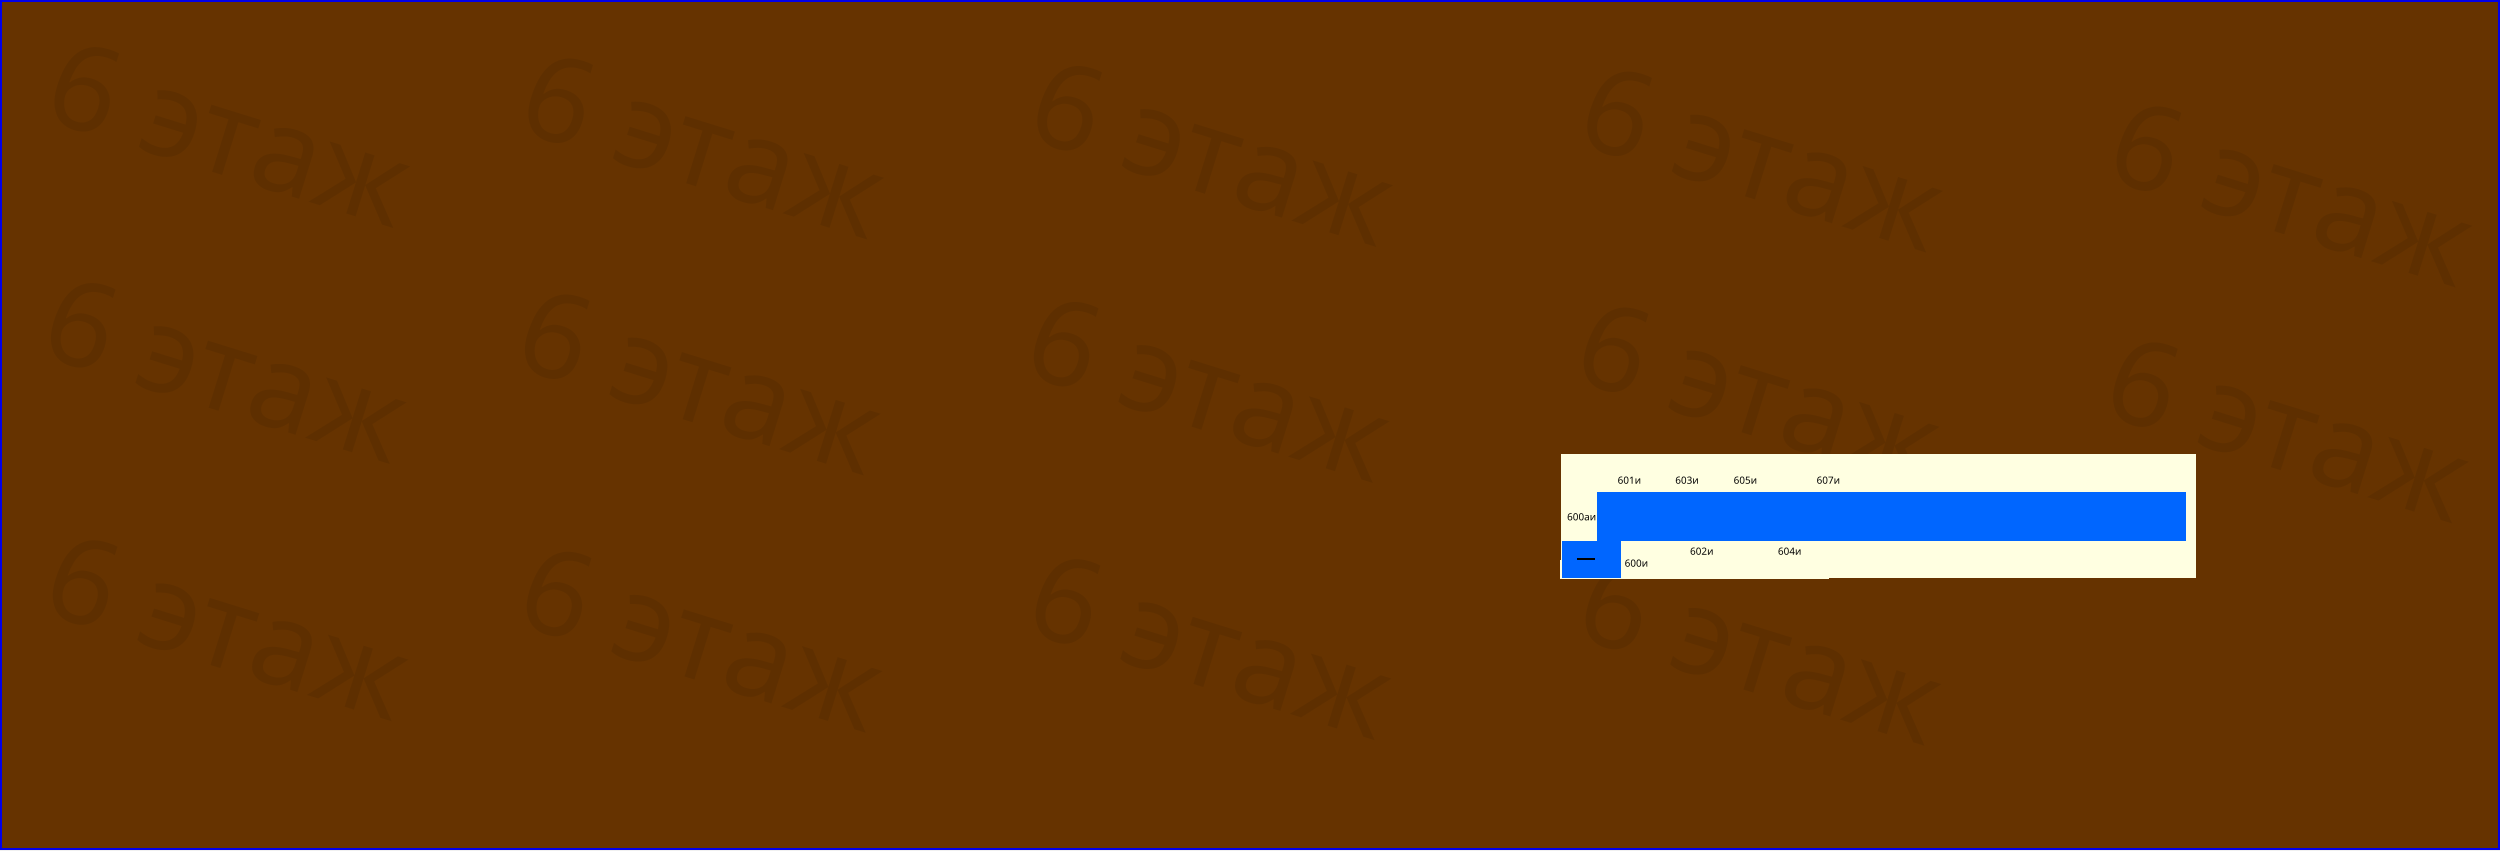
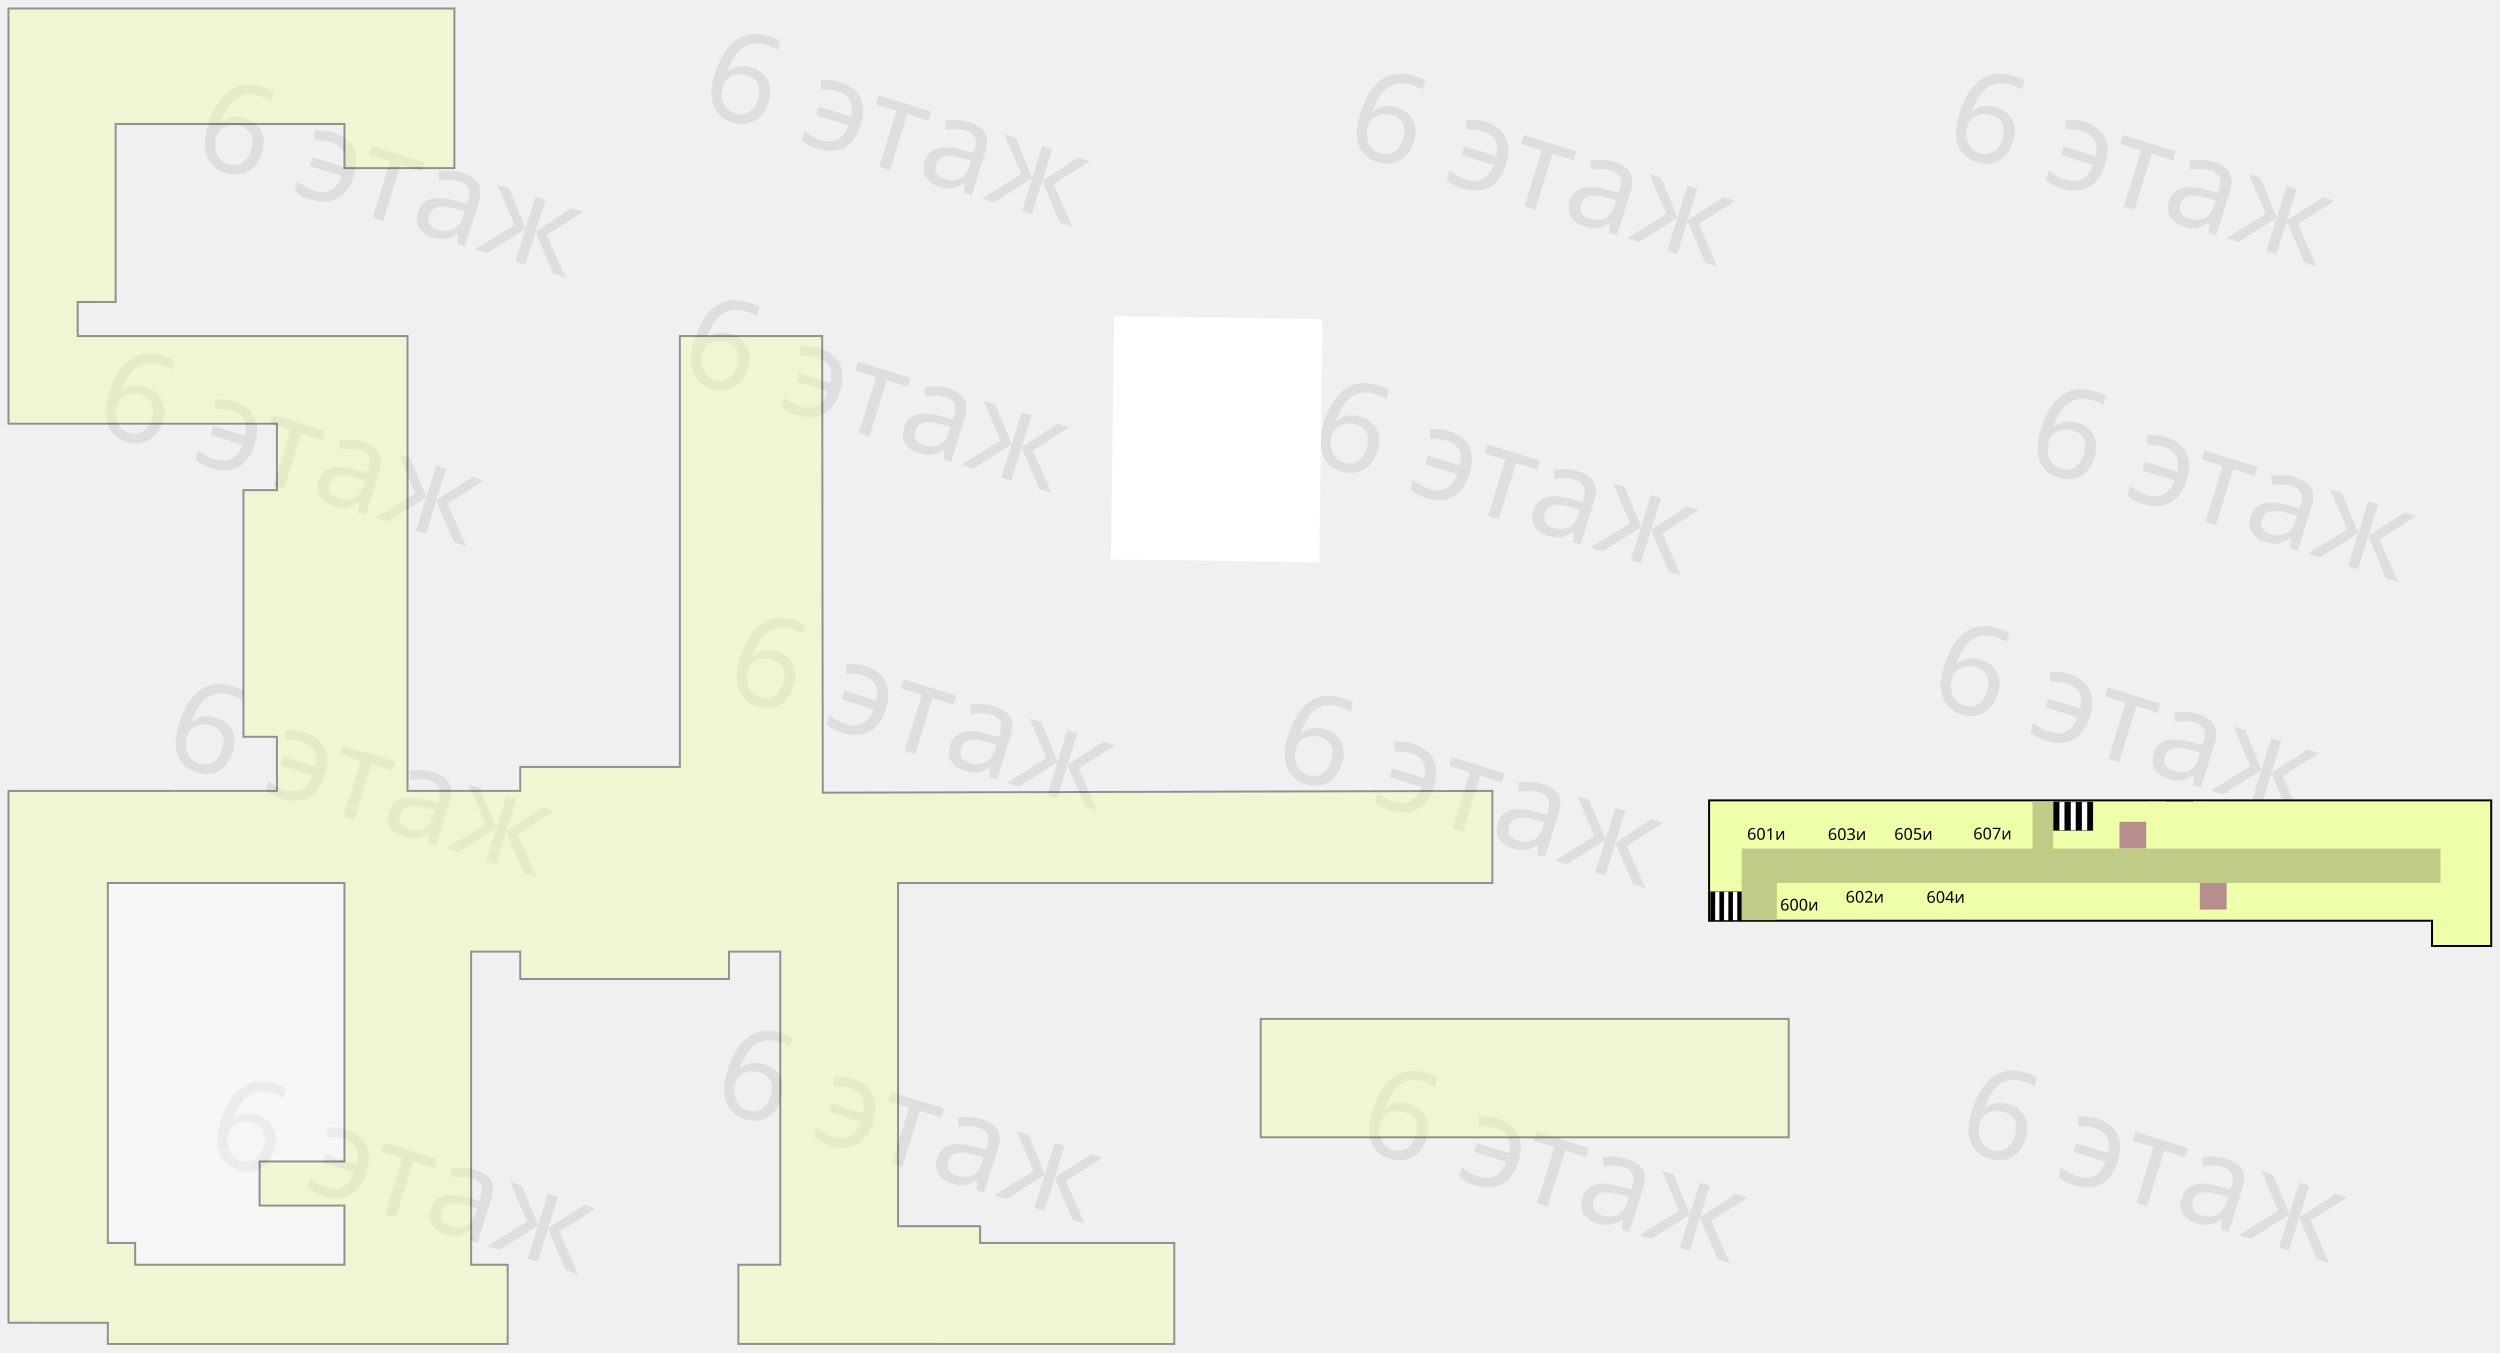
- <svg xmlns="http://www.w3.org/2000/svg" width="13.969in" height="4.75in" id="svg4690" version="1.1" viewBox="0 0 987.791 427.501" style="shape-rendering:crispEdges;enable-background:new">
-   <defs id="defs4692">
-     </defs>
-   <g id="layer6" style="display:inline">
-     <path style="display:inline;opacity:1;fill:#663300;fill-opacity:1;stroke:#0000ea;stroke-width:0.939;stroke-opacity:1;shape-rendering:crispEdges;enable-background:new" d="M -134.229,0.469 H 1122.021 V 427.032 H -134.229 Z" id="rect120" />
-     <text xml:space="preserve" style="font-style:normal;font-weight:normal;font-size:60px;line-height:1.25;font-family:sans-serif;letter-spacing:0px;word-spacing:0px;display:inline;fill:#000000;fill-opacity:0.078;stroke:none;stroke-width:0.938;shape-rendering:crispEdges;enable-background:new" x="-91.67" y="90.832" id="text1213-0" transform="rotate(17.26135)">
-       <tspan id="tspan1211-0" x="-91.67" y="90.832" style="fill:#000000;fill-opacity:0.078;stroke-width:0.938">6 этаж</tspan>
+ <svg xmlns="http://www.w3.org/2000/svg" xmlns:ns1="http://www.openswatchbook.org/uri/2009/osb" width="333.45mm" height="180.39mm" viewBox="0 0 333.45 180.39" version="1.1" id="svg8">
+   <defs id="defs2">
+     <linearGradient id="linearGradient1200" ns1:paint="solid">
+       <stop style="stop-color:#ffffff;stop-opacity:1;" offset="0" id="stop1198" />
+     </linearGradient>
+   </defs>
+   <g id="layer1" transform="translate(322.0229,-5.820527)" style="display:inline">
+     <text xml:space="preserve" style="font-style:normal;font-weight:normal;font-size:16.933px;line-height:1.25;font-family:sans-serif;letter-spacing:0px;word-spacing:0px;display:inline;fill:#000000;fill-opacity:0.078;stroke:none;stroke-width:0.265;enable-background:new" x="-212.75" y="87.559" id="text1213" transform="rotate(17.26135)">
+       <tspan id="tspan1211" x="-212.75" y="87.559" style="fill:#000000;fill-opacity:0.078;stroke-width:0.265">6 этаж</tspan>
    </text>
-     <text xml:space="preserve" style="font-style:normal;font-weight:normal;font-size:60px;line-height:1.25;font-family:sans-serif;letter-spacing:0px;word-spacing:0px;display:inline;fill:#000000;fill-opacity:0.078;stroke:none;stroke-width:0.938;shape-rendering:crispEdges;enable-background:new" x="137.66" y="25.601" id="text1213-0-9" transform="rotate(17.26135)">
-       <tspan id="tspan1211-0-4" x="137.66" y="25.601" style="fill:#000000;fill-opacity:0.078;stroke-width:0.938">6 этаж</tspan>
+     <text xml:space="preserve" style="font-style:normal;font-weight:normal;font-size:16.933px;line-height:1.25;font-family:sans-serif;letter-spacing:0px;word-spacing:0px;display:inline;fill:#000000;fill-opacity:0.078;stroke:none;stroke-width:0.265;enable-background:new" x="-255.274" y="191.56" id="text1213-8" transform="rotate(17.26135)">
+       <tspan id="tspan1211-5" x="-255.274" y="191.56" style="fill:#000000;fill-opacity:0.078;stroke-width:0.265">6 этаж</tspan>
    </text>
-     <text xml:space="preserve" style="font-style:normal;font-weight:normal;font-size:60px;line-height:1.25;font-family:sans-serif;letter-spacing:0px;word-spacing:0px;display:inline;fill:#000000;fill-opacity:0.078;stroke:none;stroke-width:0.938;shape-rendering:crispEdges;enable-background:new" x="383.183" y="-46.763" id="text1213-0-7" transform="rotate(17.26135)">
-       <tspan id="tspan1211-0-2" x="383.183" y="-46.763" style="fill:#000000;fill-opacity:0.078;stroke-width:0.938">6 этаж</tspan>
+     <text xml:space="preserve" style="font-style:normal;font-weight:normal;font-size:16.933px;line-height:1.25;font-family:sans-serif;letter-spacing:0px;word-spacing:0px;display:inline;fill:#000000;fill-opacity:0.078;stroke:none;stroke-width:0.265;enable-background:new" x="-275.277" y="114.062" id="text1213-0" transform="rotate(17.26135)">
+       <tspan id="tspan1211-0" x="-275.277" y="114.062" style="fill:#000000;fill-opacity:0.078;stroke-width:0.265">6 этаж</tspan>
    </text>
-     <text xml:space="preserve" style="font-style:normal;font-weight:normal;font-size:60px;line-height:1.25;font-family:sans-serif;letter-spacing:0px;word-spacing:0px;display:inline;fill:#000000;fill-opacity:0.078;stroke:none;stroke-width:0.938;shape-rendering:crispEdges;enable-background:new" x="648.124" y="-126.141" id="text1213-0-71" transform="rotate(17.26135)">
-       <tspan id="tspan1211-0-5" x="648.124" y="-126.141" style="fill:#000000;fill-opacity:0.078;stroke-width:0.938">6 этаж</tspan>
+     <text xml:space="preserve" style="font-style:normal;font-weight:normal;font-size:16.933px;line-height:1.25;font-family:sans-serif;letter-spacing:0px;word-spacing:0px;display:inline;fill:#000000;fill-opacity:0.078;stroke:none;stroke-width:0.265;enable-background:new" x="-128.994" y="67.077" id="text1213-2" transform="rotate(17.26135)">
+       <tspan id="tspan1211-9" x="-128.994" y="67.077" style="fill:#000000;fill-opacity:0.078;stroke-width:0.265">6 этаж</tspan>
    </text>
-     <text xml:space="preserve" style="font-style:normal;font-weight:normal;font-size:60px;line-height:1.25;font-family:sans-serif;letter-spacing:0px;word-spacing:0px;display:inline;fill:#000000;fill-opacity:0.078;stroke:none;stroke-width:0.938;shape-rendering:crispEdges;enable-background:new" x="-58.139" y="204.67" id="text1213-0-5" transform="rotate(17.26135)">
-       <tspan id="tspan1211-0-3" x="-58.139" y="204.67" style="fill:#000000;fill-opacity:0.078;stroke-width:0.938">6 этаж</tspan>
+     <text xml:space="preserve" style="font-style:normal;font-weight:normal;font-size:16.933px;line-height:1.25;font-family:sans-serif;letter-spacing:0px;word-spacing:0px;display:inline;fill:#000000;fill-opacity:0.078;stroke:none;stroke-width:0.265;enable-background:new" x="-121.385" y="107.915" id="text1213-3" transform="rotate(17.26135)">
+       <tspan id="tspan1211-6" x="-121.385" y="107.915" style="fill:#000000;fill-opacity:0.078;stroke-width:0.265">6 этаж</tspan>
    </text>
-     <text xml:space="preserve" style="font-style:normal;font-weight:normal;font-size:60px;line-height:1.25;font-family:sans-serif;letter-spacing:0px;word-spacing:0px;display:inline;fill:#000000;fill-opacity:0.078;stroke:none;stroke-width:0.938;shape-rendering:crispEdges;enable-background:new" x="171.191" y="139.438" id="text1213-0-9-4" transform="rotate(17.26135)">
-       <tspan id="tspan1211-0-4-0" x="171.191" y="139.438" style="fill:#000000;fill-opacity:0.078;stroke-width:0.938">6 этаж</tspan>
+     <text xml:space="preserve" style="font-style:normal;font-weight:normal;font-size:16.933px;line-height:1.25;font-family:sans-serif;letter-spacing:0px;word-spacing:0px;display:inline;fill:#000000;fill-opacity:0.078;stroke:none;stroke-width:0.265;enable-background:new" x="-186.417" y="160.947" id="text1213-9" transform="rotate(17.26135)">
+       <tspan id="tspan1211-8" x="-186.417" y="160.947" style="fill:#000000;fill-opacity:0.078;stroke-width:0.265">6 этаж</tspan>
    </text>
-     <text xml:space="preserve" style="font-style:normal;font-weight:normal;font-size:60px;line-height:1.25;font-family:sans-serif;letter-spacing:0px;word-spacing:0px;display:inline;fill:#000000;fill-opacity:0.078;stroke:none;stroke-width:0.938;shape-rendering:crispEdges;enable-background:new" x="416.715" y="67.075" id="text1213-0-7-3" transform="rotate(17.26135)">
-       <tspan id="tspan1211-0-2-5" x="416.715" y="67.075" style="fill:#000000;fill-opacity:0.078;stroke-width:0.938">6 этаж</tspan>
+     <text xml:space="preserve" style="font-style:normal;font-weight:normal;font-size:16.933px;line-height:1.25;font-family:sans-serif;letter-spacing:0px;word-spacing:0px;display:inline;fill:#000000;fill-opacity:0.078;stroke:none;stroke-width:0.265;enable-background:new" x="-204.832" y="122.29" id="text1213-4" transform="rotate(17.26135)">
+       <tspan id="tspan1211-86" x="-204.832" y="122.29" style="fill:#000000;fill-opacity:0.078;stroke-width:0.265">6 этаж</tspan>
    </text>
-     <text xml:space="preserve" style="font-style:normal;font-weight:normal;font-size:60px;line-height:1.25;font-family:sans-serif;letter-spacing:0px;word-spacing:0px;display:inline;fill:#000000;fill-opacity:0.078;stroke:none;stroke-width:0.938;shape-rendering:crispEdges;enable-background:new" x="681.652" y="-12.305" id="text1213-0-71-7" transform="rotate(17.26135)">
-       <tspan id="tspan1211-0-5-4" x="681.652" y="-12.305" style="fill:#000000;fill-opacity:0.078;stroke-width:0.938">6 этаж</tspan>
+     <text xml:space="preserve" style="font-style:normal;font-weight:normal;font-size:16.933px;line-height:1.25;font-family:sans-serif;letter-spacing:0px;word-spacing:0px;display:inline;fill:#000000;fill-opacity:0.078;stroke:none;stroke-width:0.265;enable-background:new" x="-52.662" y="43.359" id="text1213-92" transform="rotate(17.26135)">
+       <tspan id="tspan1211-09" x="-52.662" y="43.359" style="fill:#000000;fill-opacity:0.078;stroke-width:0.265">6 этаж</tspan>
    </text>
-     <text xml:space="preserve" style="font-style:normal;font-weight:normal;font-size:60px;line-height:1.25;font-family:sans-serif;letter-spacing:0px;word-spacing:0px;display:inline;fill:#000000;fill-opacity:0.078;stroke:none;stroke-width:0.938;shape-rendering:crispEdges;enable-background:new" x="-18.855" y="327.939" id="text1213-0-75" transform="rotate(17.26135)">
-       <tspan id="tspan1211-0-8" x="-18.855" y="327.939" style="fill:#000000;fill-opacity:0.078;stroke-width:0.938">6 этаж</tspan>
+     <text xml:space="preserve" style="font-style:normal;font-weight:normal;font-size:16.933px;line-height:1.25;font-family:sans-serif;letter-spacing:0px;word-spacing:0px;display:inline;fill:#000000;fill-opacity:0.078;stroke:none;stroke-width:0.265;enable-background:new" x="-32.757" y="114.315" id="text1213-6" transform="rotate(17.26135)">
+       <tspan id="tspan1211-7" x="-32.757" y="114.315" style="fill:#000000;fill-opacity:0.078;stroke-width:0.265">6 этаж</tspan>
    </text>
-     <text xml:space="preserve" style="font-style:normal;font-weight:normal;font-size:60px;line-height:1.25;font-family:sans-serif;letter-spacing:0px;word-spacing:0px;display:inline;fill:#000000;fill-opacity:0.078;stroke:none;stroke-width:0.938;shape-rendering:crispEdges;enable-background:new" x="210.476" y="262.707" id="text1213-0-9-6" transform="rotate(17.26135)">
-       <tspan id="tspan1211-0-4-7" x="210.476" y="262.707" style="fill:#000000;fill-opacity:0.078;stroke-width:0.938">6 этаж</tspan>
+     <text xml:space="preserve" style="font-style:normal;font-weight:normal;font-size:16.933px;line-height:1.25;font-family:sans-serif;letter-spacing:0px;word-spacing:0px;display:inline;fill:#000000;fill-opacity:0.078;stroke:none;stroke-width:0.265;enable-background:new" x="-171.706" y="214.026" id="text1213-1" transform="rotate(17.26135)">
+       <tspan id="tspan1211-05" x="-171.706" y="214.026" style="fill:#000000;fill-opacity:0.078;stroke-width:0.265">6 этаж</tspan>
    </text>
-     <text xml:space="preserve" style="font-style:normal;font-weight:normal;font-size:60px;line-height:1.25;font-family:sans-serif;letter-spacing:0px;word-spacing:0px;display:inline;fill:#000000;fill-opacity:0.078;stroke:none;stroke-width:0.938;shape-rendering:crispEdges;enable-background:new" x="455.999" y="190.344" id="text1213-0-7-0" transform="rotate(17.26135)">
-       <tspan id="tspan1211-0-2-59" x="455.999" y="190.344" style="fill:#000000;fill-opacity:0.078;stroke-width:0.938">6 этаж</tspan>
+     <text xml:space="preserve" style="font-style:normal;font-weight:normal;font-size:16.933px;line-height:1.25;font-family:sans-serif;letter-spacing:0px;word-spacing:0px;display:inline;fill:#000000;fill-opacity:0.078;stroke:none;stroke-width:0.265;enable-background:new" x="-234.233" y="240.529" id="text1213-0-5" transform="rotate(17.26135)">
+       <tspan id="tspan1211-0-8" x="-234.233" y="240.529" style="fill:#000000;fill-opacity:0.078;stroke-width:0.265">6 этаж</tspan>
    </text>
-     <text xml:space="preserve" style="font-style:normal;font-weight:normal;font-size:60px;line-height:1.25;font-family:sans-serif;letter-spacing:0px;word-spacing:0px;display:inline;fill:#000000;fill-opacity:0.078;stroke:none;stroke-width:0.938;shape-rendering:crispEdges;enable-background:new" x="720.939" y="110.965" id="text1213-0-71-72" transform="rotate(17.26135)">
-       <tspan id="tspan1211-0-5-7" x="720.939" y="110.965" style="fill:#000000;fill-opacity:0.078;stroke-width:0.938">6 этаж</tspan>
+     <text xml:space="preserve" style="font-style:normal;font-weight:normal;font-size:16.933px;line-height:1.25;font-family:sans-serif;letter-spacing:0px;word-spacing:0px;display:inline;fill:#000000;fill-opacity:0.078;stroke:none;stroke-width:0.265;enable-background:new" x="-87.949" y="193.544" id="text1213-2-4" transform="rotate(17.26135)">
+       <tspan id="tspan1211-9-9" x="-87.949" y="193.544" style="fill:#000000;fill-opacity:0.078;stroke-width:0.265">6 этаж</tspan>
    </text>
-     <text xml:space="preserve" style="font-style:normal;font-weight:normal;font-size:60px;line-height:1.25;font-family:sans-serif;letter-spacing:0px;word-spacing:0px;display:inline;fill:#000000;fill-opacity:0.078;stroke:none;stroke-width:0.938;shape-rendering:crispEdges;enable-background:new" x="907.534" y="-188.373" id="text1213-0-71-2" transform="rotate(17.26135)">
-       <tspan id="tspan1211-0-5-1" x="907.534" y="-188.373" style="fill:#000000;fill-opacity:0.078;stroke-width:0.938">6 этаж</tspan>
+     <text xml:space="preserve" style="font-style:normal;font-weight:normal;font-size:16.933px;line-height:1.25;font-family:sans-serif;letter-spacing:0px;word-spacing:0px;display:inline;fill:#000000;fill-opacity:0.078;stroke:none;stroke-width:0.265;enable-background:new" x="-113.548" y="149.153" id="text1213-3-3" transform="rotate(17.26135)">
+       <tspan id="tspan1211-6-5" x="-113.548" y="149.153" style="fill:#000000;fill-opacity:0.078;stroke-width:0.265">6 этаж</tspan>
    </text>
-     <text xml:space="preserve" style="font-style:normal;font-weight:normal;font-size:60px;line-height:1.25;font-family:sans-serif;letter-spacing:0px;word-spacing:0px;display:inline;fill:#000000;fill-opacity:0.078;stroke:none;stroke-width:0.938;shape-rendering:crispEdges;enable-background:new" x="941.061" y="-74.537" id="text1213-0-71-7-2" transform="rotate(17.26135)">
-       <tspan id="tspan1211-0-5-4-1" x="941.061" y="-74.537" style="fill:#000000;fill-opacity:0.078;stroke-width:0.938">6 этаж</tspan>
+     <text xml:space="preserve" style="font-style:normal;font-weight:normal;font-size:16.933px;line-height:1.25;font-family:sans-serif;letter-spacing:0px;word-spacing:0px;display:inline;fill:#000000;fill-opacity:0.078;stroke:none;stroke-width:0.265;enable-background:new" x="-11.618" y="169.826" id="text1213-92-4" transform="rotate(17.26135)">
+       <tspan id="tspan1211-09-4" x="-11.618" y="169.826" style="fill:#000000;fill-opacity:0.078;stroke-width:0.265">6 этаж</tspan>
+     </text>
+     <text xml:space="preserve" style="font-style:normal;font-weight:normal;font-size:16.933px;line-height:1.25;font-family:sans-serif;letter-spacing:0px;word-spacing:0px;display:inline;fill:#000000;fill-opacity:0.078;stroke:none;stroke-width:0.265;enable-background:new" x="-29.794" y="80.311" id="text1213-6-6" transform="rotate(17.26135)">
+       <tspan id="tspan1211-7-7" x="-29.794" y="80.311" style="fill:#000000;fill-opacity:0.078;stroke-width:0.265">6 этаж</tspan>
+     </text>
+     <text xml:space="preserve" style="font-style:normal;font-weight:normal;font-size:16.933px;line-height:1.25;font-family:sans-serif;letter-spacing:0px;word-spacing:0px;display:inline;fill:#000000;fill-opacity:0.078;stroke:none;stroke-width:0.265;enable-background:new" x="-277.29" y="152.223" id="text1213-8-5" transform="rotate(17.26135)">
+       <tspan id="tspan1211-5-8" x="-277.29" y="152.223" style="fill:#000000;fill-opacity:0.078;stroke-width:0.265">6 этаж</tspan>
    </text>
  </g>
-   <g id="layer2" style="display:inline" transform="translate(-139.02,1.116279)">
-     <path style="display:inline;fill:#ffffe1;fill-opacity:1;fill-rule:evenodd;stroke:none;stroke-width:3;stroke-linecap:butt;stroke-linejoin:miter;stroke-miterlimit:3.727;stroke-dasharray:none;stroke-opacity:1" d="m 789.047,289.982 c 0.094,-20.597 0.038,-42.038 0.038,-62.636 l 319.518,-0.19 v 62.357 l -319.682,0.5" id="path6805-6" />
+   <g id="layer8" style="display:inline" transform="translate(-198.2945,-150.6246)">
+     <path style="fill:#eeffaa;fill-opacity:1;stroke:#000000;stroke-width:0.265px;stroke-linecap:butt;stroke-linejoin:miter;stroke-opacity:1" d="m 426.253,257.379 h 104.321 v 19.422 h -7.895 v -3.369 h -96.426 z" id="path983" />
  </g>
-   <g id="layer4" style="display:none;opacity:0.99" transform="translate(-139.02,1.116279)">
-     <text xml:space="preserve" style="font-style:normal;font-weight:normal;line-height:0%;font-family:sans-serif;letter-spacing:0px;word-spacing:0px;display:inline;opacity:1;fill:#000000;fill-opacity:1;stroke:none;stroke-width:1px;stroke-linecap:butt;stroke-linejoin:miter;stroke-opacity:1" x="377.221" y="144.725" id="text4424">
-       <tspan id="tspan4426" x="377.221" y="144.725" style="font-size:7.5px;line-height:1.25"> </tspan>
+   <g style="display:inline" id="g987" transform="translate(-198.2945,-150.6246)">
+     <g id="g1101" style="opacity:0.402;fill:#eeffaa;fill-opacity:1" transform="rotate(0.8624982,364.9409,243.3344)">
+       <path id="path1095" d="m 198.067,154.259 0.834,55.374 35.8,-0.539 0.133,8.857 -4.466,0.067 0.495,32.897 4.466,-0.067 0.109,7.219 -35.8,0.539 1.068,70.93 13.248,-0.199 0.043,2.828 53.328,-0.803 -0.159,-10.569 -4.876,0.073 -0.629,-41.754 6.55,-0.099 0.055,3.647 27.836,-0.419 -0.055,-3.647 6.84,-0.103 0.629,41.754 -5.588,0.084 0.159,10.569 58.141,-0.875 -0.203,-13.471 -25.901,0.39 -0.034,-2.233 -10.941,0.165 -0.689,-45.773 9.527,-0.143 c 9.08,-0.137 0,0 9.08,-0.137 l 60.659,-0.913 -0.185,-12.281 -89.301,1.58 -0.999,-60.893 -18.979,0.286 0.865,57.458 -21.286,0.32 0.048,3.2 -15.034,0.226 -0.913,-60.659 -43.987,0.662 -0.068,-4.54 5.061,-0.076 -0.357,-23.742 30.515,-0.459 0.088,5.88 14.662,-0.221 -0.32,-21.286 z" style="fill:#eeffaa;fill-opacity:1;stroke:#000000;stroke-width:0.265px;stroke-linecap:butt;stroke-linejoin:miter;stroke-opacity:1" />
+       <path id="path1097" d="m 213.071,270.687 0.723,48.006 3.647,-0.055 0.044,2.903 27.91,-0.42 -0.119,-7.889 -11.313,0.17 -0.088,-5.88 11.313,-0.17 -0.559,-37.139 z" style="opacity:1;fill:#ffffff;fill-opacity:1;stroke:#000000;stroke-width:0.265px;stroke-linecap:butt;stroke-linejoin:miter;stroke-opacity:1" />
+     </g>
+   </g>
+   <g id="layer3" style="display:inline" transform="translate(-198.2945,-150.6246)">
+     <path style="fill:#edffaa;fill-opacity:0.4;stroke:#000000;stroke-width:0.265px;stroke-linecap:butt;stroke-linejoin:miter;stroke-opacity:0.4" d="m 366.446,286.527 h 70.425 V 302.317 h -70.425 z" id="path867" />
+   </g>
+   <g id="layer10" transform="translate(-0.6129573,1.979191)" style="display:inline">
+     <g id="g3392">
+       <rect y="44.795" x="161.308" height="9.437" width="9.437" id="rect3383" style="opacity:1;fill:#494949;fill-opacity:0.439;stroke:#000000;stroke-width:0.089;stroke-linecap:round;stroke-linejoin:round;stroke-miterlimit:4;stroke-dasharray:none;stroke-dashoffset:0;stroke-opacity:1" />
+       <path id="path3385" d="m 161.308,44.795 9.437,9.437" style="fill:none;stroke:#000000;stroke-width:0.089px;stroke-linecap:butt;stroke-linejoin:miter;stroke-opacity:1" />
+       <path id="path3387" d="m 161.308,54.232 9.437,-9.437" style="fill:none;stroke:#000000;stroke-width:0.089px;stroke-linecap:butt;stroke-linejoin:miter;stroke-opacity:1" />
+       <rect y="108.616" x="288.141" height="3.612" width="3.612" id="rect3383-5" style="opacity:1;fill:#494949;fill-opacity:0.439;stroke:#000000;stroke-width:0.034;stroke-linecap:round;stroke-linejoin:round;stroke-miterlimit:4;stroke-dasharray:none;stroke-dashoffset:0;stroke-opacity:1" transform="rotate(-0.726442)" />
+       <path id="path3385-0" d="m 289.495,104.954 3.658,3.566" style="fill:none;stroke:#000000;stroke-width:0.034px;stroke-linecap:butt;stroke-linejoin:miter;stroke-opacity:1" />
+       <path id="path3387-2" d="m 289.541,108.566 3.566,-3.658" style="fill:none;stroke:#000000;stroke-width:0.034px;stroke-linecap:butt;stroke-linejoin:miter;stroke-opacity:1" />
+       <rect y="117.355" x="284.322" height="3.612" width="3.612" id="rect3383-5-2" style="opacity:1;fill:#494949;fill-opacity:0.439;stroke:#000000;stroke-width:0.034;stroke-linecap:round;stroke-linejoin:round;stroke-miterlimit:4;stroke-dasharray:none;stroke-dashoffset:0;stroke-opacity:1" transform="rotate(-0.726442)" />
+       <path id="path3385-0-3" d="m 285.787,113.741 3.658,3.566" style="fill:none;stroke:#000000;stroke-width:0.034px;stroke-linecap:butt;stroke-linejoin:miter;stroke-opacity:1" />
+       <path id="path3387-2-8" d="m 285.832,117.353 3.566,-3.658" style="fill:none;stroke:#000000;stroke-width:0.034px;stroke-linecap:butt;stroke-linejoin:miter;stroke-opacity:1" />
+     </g>
+     <rect style="display:inline;opacity:1;fill:#ffffff;fill-opacity:1;stroke:none;stroke-width:0.265;stroke-linecap:round;stroke-linejoin:round;stroke-miterlimit:4;stroke-dasharray:none;stroke-dashoffset:0;stroke-opacity:1" id="rect4034" width="27.791" height="32.423" x="149.72" y="38.279" transform="rotate(0.7462561)" />
+     <g style="display:inline" id="g2728-0-1-31" transform="matrix(-2.4308582e-4,0.1992359,-0.1992359,-2.4308582e-4,286.8968,77.67318)">
+       <rect y="35.623" x="137.111" height="3.78" width="19.088" id="rect2672-98-79-69" style="opacity:1;fill:#000000;fill-opacity:1;stroke:#000000;stroke-width:0.265;stroke-linecap:round;stroke-linejoin:round;stroke-miterlimit:4;stroke-dasharray:none;stroke-dashoffset:0;stroke-opacity:1" />
+       <rect y="39.402" x="137.111" height="3.78" width="19.088" id="rect2672-8-5-20-2" style="opacity:1;fill:#fefefe;fill-opacity:1;stroke:#000000;stroke-width:0.265;stroke-linecap:round;stroke-linejoin:round;stroke-miterlimit:4;stroke-dasharray:none;stroke-dashoffset:0;stroke-opacity:1" />
+       <rect y="43.182" x="137.111" height="3.78" width="19.088" id="rect2672-9-1-29-03" style="opacity:1;fill:#000000;fill-opacity:1;stroke:#000000;stroke-width:0.265;stroke-linecap:round;stroke-linejoin:round;stroke-miterlimit:4;stroke-dasharray:none;stroke-dashoffset:0;stroke-opacity:1" />
+       <rect y="46.962" x="137.111" height="3.78" width="19.088" id="rect2672-2-2-92-7" style="opacity:1;fill:#fefefe;fill-opacity:1;stroke:#000000;stroke-width:0.265;stroke-linecap:round;stroke-linejoin:round;stroke-miterlimit:4;stroke-dasharray:none;stroke-dashoffset:0;stroke-opacity:1" />
+       <rect y="50.742" x="137.111" height="3.78" width="19.088" id="rect2672-3-6-3-778" style="opacity:1;fill:#000000;fill-opacity:1;stroke:#000000;stroke-width:0.265;stroke-linecap:round;stroke-linejoin:round;stroke-miterlimit:4;stroke-dasharray:none;stroke-dashoffset:0;stroke-opacity:1" />
+       <rect y="54.522" x="137.111" height="3.78" width="19.088" id="rect2672-6-2-9-21" style="opacity:1;fill:#ffffff;fill-opacity:1;stroke:#000000;stroke-width:0.265;stroke-linecap:round;stroke-linejoin:round;stroke-miterlimit:4;stroke-dasharray:none;stroke-dashoffset:0;stroke-opacity:1" />
+       <rect y="58.301" x="137.111" height="3.78" width="19.088" id="rect2672-86-0-82-12" style="opacity:1;fill:#000000;fill-opacity:1;stroke:#000000;stroke-width:0.265;stroke-linecap:round;stroke-linejoin:round;stroke-miterlimit:4;stroke-dasharray:none;stroke-dashoffset:0;stroke-opacity:1" />
+     </g>
+     <rect style="display:inline;opacity:1;fill:#eeffaa;fill-opacity:1;stroke:none;stroke-width:0.273;stroke-linecap:round;stroke-linejoin:round;stroke-miterlimit:4;stroke-dasharray:none;stroke-dashoffset:0;stroke-opacity:1" id="rect1353" width="8.316" height="5.603" x="286.892" y="104.97" />
+     <rect style="display:inline;opacity:1;fill:#eeffaa;fill-opacity:1;stroke:none;stroke-width:0.265;stroke-linecap:round;stroke-linejoin:round;stroke-miterlimit:4;stroke-dasharray:none;stroke-dashoffset:0;stroke-opacity:1" id="rect1355" width="8.527" height="5.632" x="284.102" y="113.312" />
+     <g style="display:inline" id="g2728-0-1-1-4" transform="matrix(-1.9241262e-4,0.1992359,-0.1577036,-2.4308582e-4,238.5746,89.66193)">
+       <rect y="35.623" x="137.111" height="3.78" width="19.088" id="rect2672-98-79-7-3" style="opacity:1;fill:#000000;fill-opacity:1;stroke:#000000;stroke-width:0.265;stroke-linecap:round;stroke-linejoin:round;stroke-miterlimit:4;stroke-dasharray:none;stroke-dashoffset:0;stroke-opacity:1" />
+       <rect y="39.402" x="137.111" height="3.78" width="19.088" id="rect2672-8-5-20-7-6" style="opacity:1;fill:#fefefe;fill-opacity:1;stroke:#000000;stroke-width:0.265;stroke-linecap:round;stroke-linejoin:round;stroke-miterlimit:4;stroke-dasharray:none;stroke-dashoffset:0;stroke-opacity:1" />
+       <rect y="43.182" x="137.111" height="3.78" width="19.088" id="rect2672-9-1-29-7-2" style="opacity:1;fill:#000000;fill-opacity:1;stroke:#000000;stroke-width:0.265;stroke-linecap:round;stroke-linejoin:round;stroke-miterlimit:4;stroke-dasharray:none;stroke-dashoffset:0;stroke-opacity:1" />
+       <rect y="46.962" x="137.111" height="3.78" width="19.088" id="rect2672-2-2-92-41-0" style="opacity:1;fill:#fefefe;fill-opacity:1;stroke:#000000;stroke-width:0.265;stroke-linecap:round;stroke-linejoin:round;stroke-miterlimit:4;stroke-dasharray:none;stroke-dashoffset:0;stroke-opacity:1" />
+       <rect y="50.742" x="137.111" height="3.78" width="19.088" id="rect2672-3-6-3-9-5" style="opacity:1;fill:#000000;fill-opacity:1;stroke:#000000;stroke-width:0.265;stroke-linecap:round;stroke-linejoin:round;stroke-miterlimit:4;stroke-dasharray:none;stroke-dashoffset:0;stroke-opacity:1" />
+       <rect y="54.522" x="137.111" height="3.78" width="19.088" id="rect2672-6-2-9-2-6" style="opacity:1;fill:#ffffff;fill-opacity:1;stroke:#000000;stroke-width:0.265;stroke-linecap:round;stroke-linejoin:round;stroke-miterlimit:4;stroke-dasharray:none;stroke-dashoffset:0;stroke-opacity:1" />
+       <rect y="58.301" x="137.111" height="3.78" width="19.088" id="rect2672-86-0-82-1-3" style="opacity:1;fill:#000000;fill-opacity:1;stroke:#000000;stroke-width:0.265;stroke-linecap:round;stroke-linejoin:round;stroke-miterlimit:4;stroke-dasharray:none;stroke-dashoffset:0;stroke-opacity:1" />
+     </g>
+     <rect style="display:inline;opacity:1;fill:#b78d8d;fill-opacity:1;stroke:none;stroke-width:0.265;stroke-linecap:round;stroke-linejoin:round;stroke-miterlimit:4;stroke-dasharray:none;stroke-dashoffset:0;stroke-opacity:1" id="rect1644-0" width="3.573" height="3.573" x="283.307" y="107.631" />
+     <rect style="display:inline;opacity:1;fill:#b78d8d;fill-opacity:1;stroke:none;stroke-width:0.265;stroke-linecap:round;stroke-linejoin:round;stroke-miterlimit:4;stroke-dasharray:none;stroke-dashoffset:0;stroke-opacity:1" id="rect1644-7" width="3.573" height="3.573" x="294.026" y="115.765" />
+   </g>
+   <g id="layer9" transform="translate(-0.6129573,1.979191)" style="display:inline">
+     <rect style="display:inline;opacity:1;fill:#becc88;fill-opacity:1;stroke:none;stroke-width:0.554;stroke-linecap:round;stroke-linejoin:round;stroke-miterlimit:4;stroke-dasharray:none;stroke-dashoffset:0;stroke-opacity:1" id="rect1531" width="93.204" height="4.579" x="232.924" y="111.208" />
+     <rect style="display:inline;opacity:1;fill:#becc88;fill-opacity:1;stroke:none;stroke-width:0.296;stroke-linecap:round;stroke-linejoin:round;stroke-miterlimit:4;stroke-dasharray:none;stroke-dashoffset:0;stroke-opacity:1" id="rect1535" width="4.68" height="5.273" x="232.927" y="115.474" />
+     <rect style="display:inline;opacity:1;fill:#becc88;fill-opacity:1;stroke:none;stroke-width:0.198;stroke-linecap:round;stroke-linejoin:round;stroke-miterlimit:4;stroke-dasharray:none;stroke-dashoffset:0;stroke-opacity:1" id="rect1539" width="2.751" height="6.426" x="271.713" y="104.934" />
+   </g>
+   <g id="layer11" transform="translate(-0.6129573,1.979191)" style="display:inline">
+     <text xml:space="preserve" style="font-style:normal;font-weight:normal;font-size:2.431px;line-height:1.25;font-family:sans-serif;letter-spacing:0px;word-spacing:0px;fill:#000000;fill-opacity:1;stroke:none;stroke-width:0.061" x="49.069" y="53.217" id="text3464">
+       <tspan id="tspan3462" x="49.069" y="55.435" style="stroke-width:0.061" />
    </text>
-     <rect style="display:inline;opacity:1;fill:#ff7b00;fill-opacity:0.121;stroke:none;stroke-width:1;stroke-miterlimit:4;stroke-dasharray:4, 1;stroke-dashoffset:0;stroke-opacity:1" id="rect4234-51-48" width="23.914" height="272.65" x="-270.981" y="808.854" transform="matrix(-1.7728681e-4,-1,1,-1.6201961e-4,0,0)" />
-     <path style="display:inline;opacity:1;fill:none;fill-rule:evenodd;stroke:#cc9795;stroke-width:1.218;stroke-linecap:butt;stroke-linejoin:miter;stroke-miterlimit:4;stroke-dasharray:4.873, 1.218;stroke-dashoffset:0;stroke-opacity:1" d="M 808.41,258.738 H 1081.826" id="path8505-6-7" />
-     <rect style="display:inline;opacity:1;fill:#ff7b00;fill-opacity:0.121;stroke:none;stroke-width:1;stroke-miterlimit:4;stroke-dasharray:4, 1;stroke-dashoffset:0;stroke-opacity:1" id="rect4234-51-48-8" width="10.119" height="41.607" x="809.038" y="246.269" transform="matrix(1,-5.9911553e-5,4.794385e-4,0.9999999,0,0)" />
-     <path style="display:inline;opacity:1;fill:none;fill-rule:evenodd;stroke:#cc9795;stroke-width:1.191;stroke-linecap:butt;stroke-linejoin:miter;stroke-miterlimit:4;stroke-dasharray:4.765, 1.191;stroke-dashoffset:0;stroke-opacity:1" d="m 814.226,247.386 v 40.371" id="path8505-6-7-9" />
-     <text xml:space="preserve" style="font-style:normal;font-weight:normal;line-height:0%;font-family:sans-serif;letter-spacing:0px;word-spacing:0px;display:inline;opacity:1;fill:#000000;fill-opacity:1;stroke:none;stroke-width:1px;stroke-linecap:butt;stroke-linejoin:miter;stroke-opacity:1" x="805.784" y="255.296" id="text4778">
-       <tspan id="tspan4780" x="805.784" y="255.296" style="font-size:40px;line-height:1.25"> </tspan>
+     <flowRoot xml:space="preserve" id="flowRoot1169" style="font-style:normal;font-weight:normal;font-size:40px;line-height:1.25;font-family:sans-serif;letter-spacing:0px;word-spacing:0px;fill:#000000;fill-opacity:1;stroke:none" transform="scale(0.2645833)">
+       <flowRegion id="flowRegion1171">
+         <rect id="rect1173" width="1340.271" height="778.73" x="-60.768" y="-37.24" />
+       </flowRegion>
+       <flowPara id="flowPara1175" />
+     </flowRoot>
+     <text xml:space="preserve" style="font-style:normal;font-weight:normal;font-size:2.431px;line-height:1.25;font-family:sans-serif;letter-spacing:0px;word-spacing:0px;display:inline;fill:#000000;fill-opacity:1;stroke:none;stroke-width:0.061" x="39.472" y="93.946" id="text3464-62" transform="rotate(0.04018816)">
+       <tspan id="tspan3462-41" x="39.472" y="96.164" style="stroke-width:0.061" />
    </text>
-     <rect style="display:inline;opacity:1;fill:#ff7b00;fill-opacity:0.121;stroke:none;stroke-width:1;stroke-miterlimit:4;stroke-dasharray:4, 1;stroke-dashoffset:0;stroke-opacity:1" id="rect4234-51-48-8-3" width="10.096" height="41.692" x="940.069" y="228.761" transform="matrix(1,-6.0172861e-5,4.7735649e-4,0.9999999,0,0)" />
-     <path style="display:inline;opacity:1;fill:none;fill-rule:evenodd;stroke:#cc9795;stroke-width:0.828;stroke-linecap:butt;stroke-linejoin:miter;stroke-miterlimit:4;stroke-dasharray:3.312, 0.828;stroke-dashoffset:0;stroke-opacity:1" d="m 945.236,229.94 v 40.648" id="path8505-6-7-9-22" />
-     <flowRoot transform="translate(-2.0855,-1.382068)" xml:space="preserve" id="flowRoot4964" style="font-style:normal;font-weight:normal;line-height:0.01%;font-family:sans-serif;letter-spacing:0px;word-spacing:0px;display:inline;opacity:1;fill:#000000;fill-opacity:1;stroke:none;stroke-width:1px;stroke-linecap:butt;stroke-linejoin:miter;stroke-opacity:1">
-       <flowRegion id="flowRegion4966">
-         <rect id="rect4968" width="1" height="140" x="598.5" y="213" />
-       </flowRegion>
-       <flowPara id="flowPara4970" style="font-size:40px;line-height:1.25"> </flowPara>
-     </flowRoot>
-     <text xml:space="preserve" style="font-style:normal;font-variant:normal;font-weight:normal;font-stretch:normal;line-height:0%;font-family:sans-serif;-inkscape-font-specification:'sans-serif, Normal';text-align:start;letter-spacing:0px;word-spacing:0px;writing-mode:lr-tb;text-anchor:start;display:inline;opacity:1;fill:#000000;fill-opacity:1;stroke:none;stroke-width:1px;stroke-linecap:butt;stroke-linejoin:miter;stroke-opacity:1" x="944.255" y="233.936" id="text4428-00-9-8-2">
-       <tspan id="tspan4518-5-41" x="944.255" y="233.936" style="font-size:5px;line-height:1.25">L512R</tspan>
+     <text xml:space="preserve" style="font-style:normal;font-weight:normal;font-size:2.431px;line-height:1.25;font-family:sans-serif;letter-spacing:0px;word-spacing:0px;display:inline;fill:#000000;fill-opacity:1;stroke:none;stroke-width:0.061" x="48.719" y="99.199" id="text3464-90" transform="rotate(0.04018816)">
+       <tspan id="tspan3462-7" x="48.719" y="101.417" style="stroke-width:0.061" />
    </text>
-     <text xml:space="preserve" style="font-style:normal;font-variant:normal;font-weight:normal;font-stretch:normal;line-height:0%;font-family:sans-serif;-inkscape-font-specification:'sans-serif, Normal';text-align:start;letter-spacing:0px;word-spacing:0px;writing-mode:lr-tb;text-anchor:start;display:inline;opacity:1;fill:#000000;fill-opacity:1;stroke:none;stroke-width:1px;stroke-linecap:butt;stroke-linejoin:miter;stroke-opacity:1" x="772.755" y="280.936" id="text4428-00-9-8-14">
-       <tspan x="772.755" y="280.936" id="tspan4362" style="font-size:5px;line-height:1.25">L611L</tspan>
+     <text xml:space="preserve" style="font-style:normal;font-weight:normal;font-size:2.431px;line-height:1.25;font-family:sans-serif;letter-spacing:0px;word-spacing:0px;display:inline;fill:#000000;fill-opacity:1;stroke:none;stroke-width:0.061" x="48.695" y="94.009" id="text3464-5" transform="rotate(0.04018816)">
+       <tspan id="tspan3462-32" x="48.695" y="96.228" style="stroke-width:0.061" />
    </text>
-     <text xml:space="preserve" style="font-style:normal;font-variant:normal;font-weight:normal;font-stretch:normal;line-height:0%;font-family:sans-serif;-inkscape-font-specification:'sans-serif, Normal';text-align:start;letter-spacing:0px;word-spacing:0px;writing-mode:lr-tb;text-anchor:start;display:inline;opacity:1;fill:#000000;fill-opacity:1;stroke:none;stroke-width:1px;stroke-linecap:butt;stroke-linejoin:miter;stroke-opacity:1" x="946.558" y="255.296" id="text4428-89-7-1-0-1-1-6-3">
-       <tspan x="946.558" y="255.296" id="tspan4834-8" style="font-size:5px;line-height:1.25">X516</tspan>
+     <text xml:space="preserve" style="font-style:normal;font-weight:normal;font-size:2.431px;line-height:1.25;font-family:sans-serif;letter-spacing:0px;word-spacing:0px;display:inline;fill:#000000;fill-opacity:1;stroke:none;stroke-width:0.061" x="2.398" y="152.533" id="text3464-8-2" transform="rotate(0.04018816)">
+       <tspan id="tspan3462-69-5" x="2.398" y="154.751" style="stroke-width:0.061" />
    </text>
-   </g>
-   <g id="layer1" style="display:inline" transform="translate(-139.02,1.116279)">
-     <path style="fill:#0066ff;fill-opacity:1;fill-rule:evenodd;stroke:none;stroke-width:1px;stroke-linecap:butt;stroke-linejoin:miter;stroke-opacity:1" d="m 789.883,288.132 v -17.25 h 17.656 v -24.375 h 296.063 v 24.375 H 819.29 v 18.531 h -29.406 z" id="path4197" />
-     <path style="display:inline;fill:none;fill-opacity:1;fill-rule:evenodd;stroke:#000000;stroke-width:1;stroke-linecap:butt;stroke-linejoin:miter;stroke-miterlimit:4;stroke-dasharray:none;stroke-opacity:1" d="m 797.471,279.794 h 8.865" id="path3349-3" />
-   </g>
-   <g id="layer3" style="display:inline" transform="translate(-139.02,1.116279)">
-     <text id="text3792-5-9" y="260.566" x="792.372" style="font-style:normal;font-variant:normal;font-weight:normal;font-stretch:normal;line-height:0%;font-family:sans-serif;-inkscape-font-specification:'sans-serif, Normal';text-align:start;letter-spacing:0px;word-spacing:0px;writing-mode:lr-tb;text-anchor:start;display:inline;fill:#000000;fill-opacity:1;stroke:none;stroke-width:1px;stroke-linecap:butt;stroke-linejoin:miter;stroke-opacity:1" xml:space="preserve">
-       <tspan y="260.566" x="792.372" id="tspan3796-8-2" style="font-size:5px;line-height:1.25">600аи</tspan>
+     <text xml:space="preserve" style="font-style:normal;font-weight:normal;font-size:2.175px;line-height:1.25;font-family:sans-serif;letter-spacing:0px;word-spacing:0px;display:inline;fill:#00000c;fill-opacity:1;stroke:none;stroke-width:0.054" x="253.345" y="109.851" id="text3464-29-9" transform="rotate(0.04018816)">
+       <tspan id="tspan3462-097-0" x="253.345" y="109.851" style="fill:#00000c;fill-opacity:1;stroke-width:0.054">605и</tspan>
    </text>
-     <text id="text3792-5-9-1" y="242.143" x="817.784" style="font-style:normal;font-variant:normal;font-weight:normal;font-stretch:normal;line-height:0%;font-family:sans-serif;-inkscape-font-specification:'sans-serif, Normal';text-align:start;letter-spacing:0px;word-spacing:0px;writing-mode:lr-tb;text-anchor:start;display:inline;fill:#000000;fill-opacity:1;stroke:none;stroke-width:1px;stroke-linecap:butt;stroke-linejoin:miter;stroke-opacity:1" xml:space="preserve">
-       <tspan y="242.143" x="817.784" id="tspan3796-8-2-4" style="font-size:5px;line-height:1.25">601и</tspan>
+     <text xml:space="preserve" style="font-style:normal;font-weight:normal;font-size:2.175px;line-height:1.25;font-family:sans-serif;letter-spacing:0px;word-spacing:0px;display:inline;fill:#000000;fill-opacity:1;stroke:none;stroke-width:0.054" x="244.49" y="109.887" id="text3464-705-8" transform="rotate(0.04018816)">
+       <tspan id="tspan3462-769-4" x="244.49" y="109.887" style="stroke-width:0.054">603и</tspan>
    </text>
-     <text id="text3792-5-9-6" y="242.143" x="846.775" style="font-style:normal;font-variant:normal;font-weight:normal;font-stretch:normal;line-height:0%;font-family:sans-serif;-inkscape-font-specification:'sans-serif, Normal';text-align:start;letter-spacing:0px;word-spacing:0px;writing-mode:lr-tb;text-anchor:start;display:inline;fill:#000000;fill-opacity:1;stroke:none;stroke-width:1px;stroke-linecap:butt;stroke-linejoin:miter;stroke-opacity:1" xml:space="preserve">
-       <tspan y="242.143" x="846.775" id="tspan3796-8-2-3" style="font-size:5px;line-height:1.25">603и</tspan>
+     <text xml:space="preserve" style="font-style:normal;font-weight:normal;font-size:2.175px;line-height:1.25;font-family:sans-serif;letter-spacing:0px;word-spacing:0px;display:inline;fill:#000000;fill-opacity:1;stroke:none;stroke-width:0.054" x="233.71" y="109.861" id="text3464-20-3-2" transform="rotate(0.04018816)">
+       <tspan id="tspan3462-20-7-1" x="233.71" y="109.861" style="stroke-width:0.054">601и</tspan>
    </text>
-     <text id="text3792-5-9-5" y="242.143" x="876.12" style="font-style:normal;font-variant:normal;font-weight:normal;font-stretch:normal;line-height:0%;font-family:sans-serif;-inkscape-font-specification:'sans-serif, Normal';text-align:start;letter-spacing:0px;word-spacing:0px;writing-mode:lr-tb;text-anchor:start;display:inline;fill:#000000;fill-opacity:1;stroke:none;stroke-width:1px;stroke-linecap:butt;stroke-linejoin:miter;stroke-opacity:1" xml:space="preserve">
-       <tspan y="242.143" x="876.12" id="tspan3796-8-2-38" style="font-size:5px;line-height:1.25">605и</tspan>
+     <text xml:space="preserve" style="font-style:normal;font-weight:normal;font-size:2.175px;line-height:1.25;font-family:sans-serif;letter-spacing:0px;word-spacing:0px;display:inline;fill:#000000;fill-opacity:1;stroke:none;stroke-width:0.054" x="257.643" y="118.264" id="text3464-705-8-1" transform="rotate(0.04018816)">
+       <tspan id="tspan3462-769-4-4" x="257.643" y="118.264" style="stroke-width:0.054">604и</tspan>
    </text>
-     <text id="text3792-5-9-0" y="242.143" x="917.839" style="font-style:normal;font-variant:normal;font-weight:normal;font-stretch:normal;line-height:0%;font-family:sans-serif;-inkscape-font-specification:'sans-serif, Normal';text-align:start;letter-spacing:0px;word-spacing:0px;writing-mode:lr-tb;text-anchor:start;display:inline;fill:#000000;fill-opacity:1;stroke:none;stroke-width:1px;stroke-linecap:butt;stroke-linejoin:miter;stroke-opacity:1" xml:space="preserve">
-       <tspan y="242.143" x="917.839" id="tspan3796-8-2-0" style="font-size:5px;line-height:1.25">607и</tspan>
+     <text xml:space="preserve" style="font-style:normal;font-weight:normal;font-size:2.175px;line-height:1.25;font-family:sans-serif;letter-spacing:0px;word-spacing:0px;display:inline;fill:#000000;fill-opacity:1;stroke:none;stroke-width:0.054" x="238.129" y="119.303" id="text3464-20-3-3" transform="rotate(0.04018816)">
+       <tspan id="tspan3462-20-7-6" x="238.129" y="119.303" style="stroke-width:0.054">600и</tspan>
    </text>
-     <text id="text3792-5-9-52" y="283.862" x="821.319" style="font-style:normal;font-variant:normal;font-weight:normal;font-stretch:normal;line-height:0%;font-family:sans-serif;-inkscape-font-specification:'sans-serif, Normal';text-align:start;letter-spacing:0px;word-spacing:0px;writing-mode:lr-tb;text-anchor:start;display:inline;fill:#000000;fill-opacity:1;stroke:none;stroke-width:1px;stroke-linecap:butt;stroke-linejoin:miter;stroke-opacity:1" xml:space="preserve">
-       <tspan y="283.862" x="821.319" id="tspan3796-8-2-2" style="font-size:5px;line-height:1.25">600и</tspan>
+     <text xml:space="preserve" style="font-style:normal;font-weight:normal;font-size:2.175px;line-height:1.25;font-family:sans-serif;letter-spacing:0px;word-spacing:0px;display:inline;fill:#000000;fill-opacity:1;stroke:none;stroke-width:0.054" x="246.863" y="118.238" id="text3464-20-3-2-6" transform="rotate(0.04018816)">
+       <tspan id="tspan3462-20-7-1-7" x="246.863" y="118.238" style="stroke-width:0.054">602и</tspan>
    </text>
-     <text id="text3792-5-9-61" y="277.852" x="854.2" style="font-style:normal;font-variant:normal;font-weight:normal;font-stretch:normal;line-height:0%;font-family:sans-serif;-inkscape-font-specification:'sans-serif, Normal';text-align:start;letter-spacing:0px;word-spacing:0px;writing-mode:lr-tb;text-anchor:start;display:inline;fill:#000000;fill-opacity:1;stroke:none;stroke-width:1px;stroke-linecap:butt;stroke-linejoin:miter;stroke-opacity:1" xml:space="preserve">
-       <tspan y="277.852" x="854.2" id="tspan3796-8-2-47" style="font-size:5px;line-height:1.25">602и</tspan>
+     <text xml:space="preserve" style="font-style:normal;font-weight:normal;font-size:2.175px;line-height:1.25;font-family:sans-serif;letter-spacing:0px;word-spacing:0px;display:inline;fill:#000000;fill-opacity:1;stroke:none;stroke-width:0.054" x="302.269" y="109.336" id="text3464-29-9-0-3" transform="rotate(0.04018816)">
+       <tspan id="tspan3462-097-0-5-0" x="302.269" y="111.321" style="stroke-width:0.054" />
    </text>
-     <text id="text3792-5-9-54" y="277.852" x="898.394" style="font-style:normal;font-variant:normal;font-weight:normal;font-stretch:normal;line-height:0%;font-family:sans-serif;-inkscape-font-specification:'sans-serif, Normal';text-align:start;letter-spacing:0px;word-spacing:0px;writing-mode:lr-tb;text-anchor:start;display:inline;fill:#000000;fill-opacity:1;stroke:none;stroke-width:1px;stroke-linecap:butt;stroke-linejoin:miter;stroke-opacity:1" xml:space="preserve">
-       <tspan y="277.852" x="898.394" id="tspan3796-8-2-00" style="font-size:5px;line-height:1.25">604и</tspan>
+     <text xml:space="preserve" style="font-style:normal;font-weight:normal;font-size:2.175px;line-height:1.25;font-family:sans-serif;letter-spacing:0px;word-spacing:0px;display:inline;fill:#00000c;fill-opacity:1;stroke:none;stroke-width:0.054" x="263.882" y="109.791" id="text3464-29-9-8" transform="rotate(0.04018816)">
+       <tspan id="tspan3462-097-0-4" x="263.882" y="109.791" style="fill:#00000c;fill-opacity:1;stroke-width:0.054">607и</tspan>
    </text>
  </g>
</svg>
